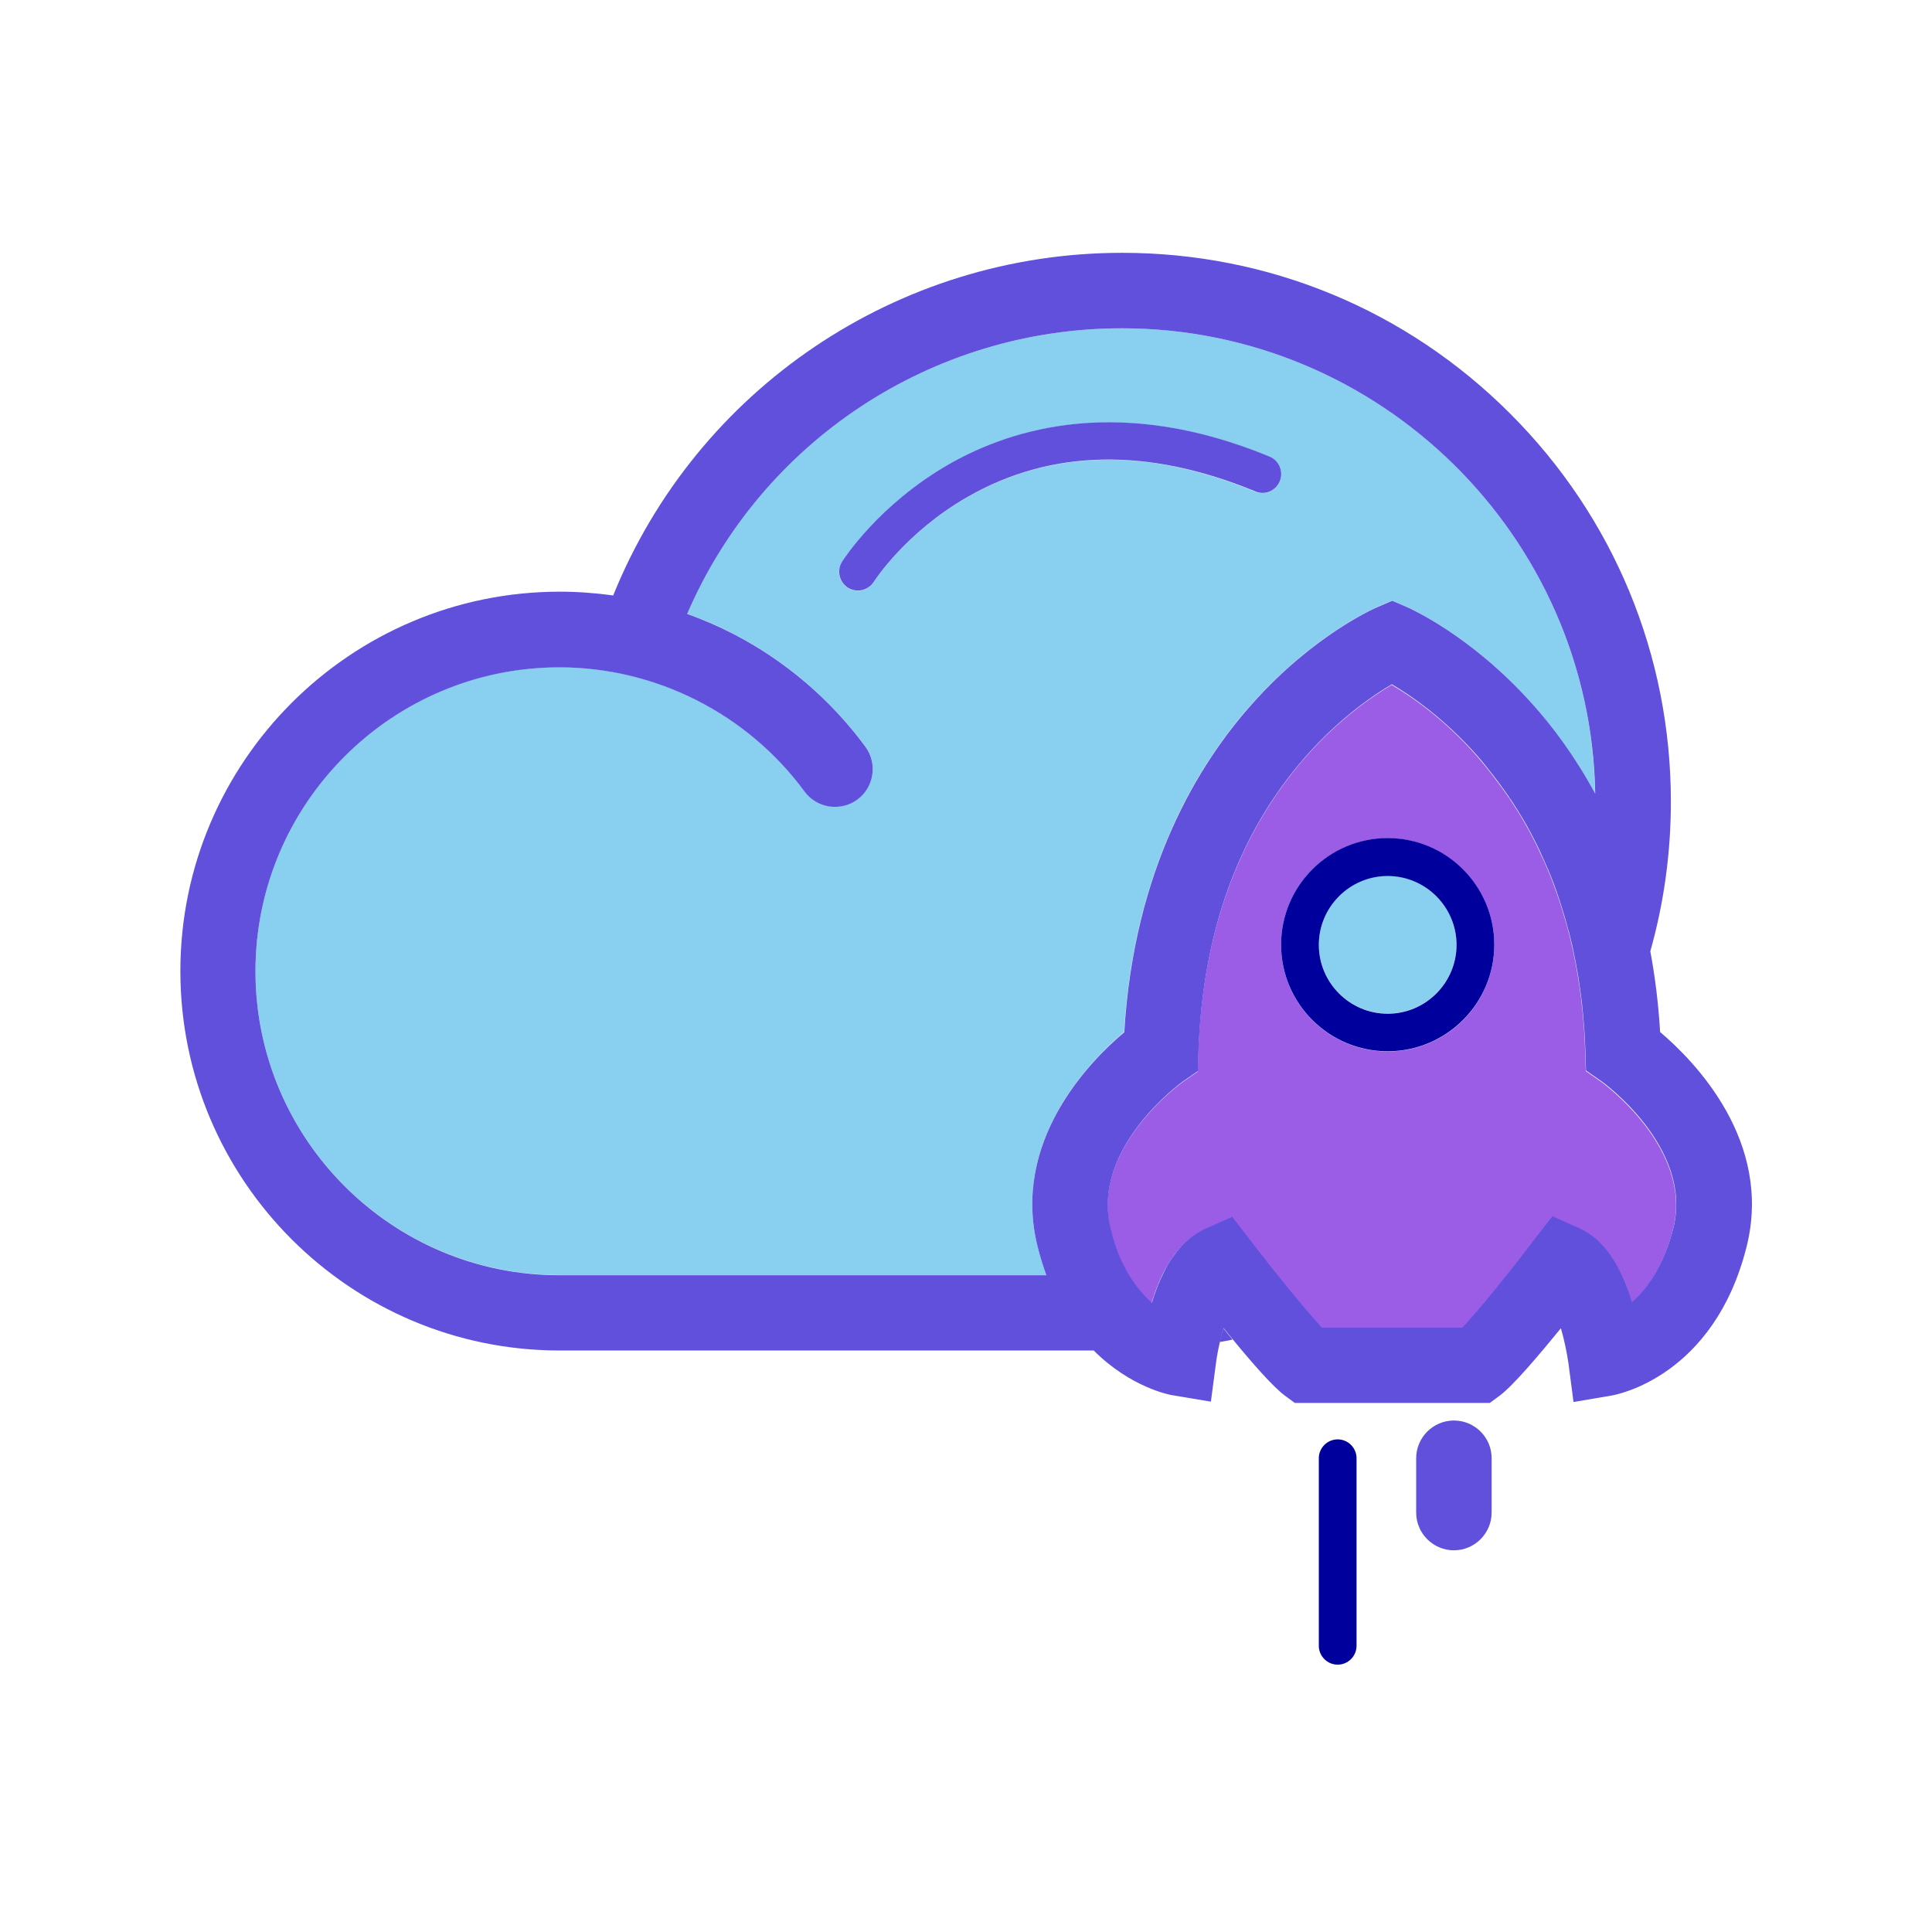
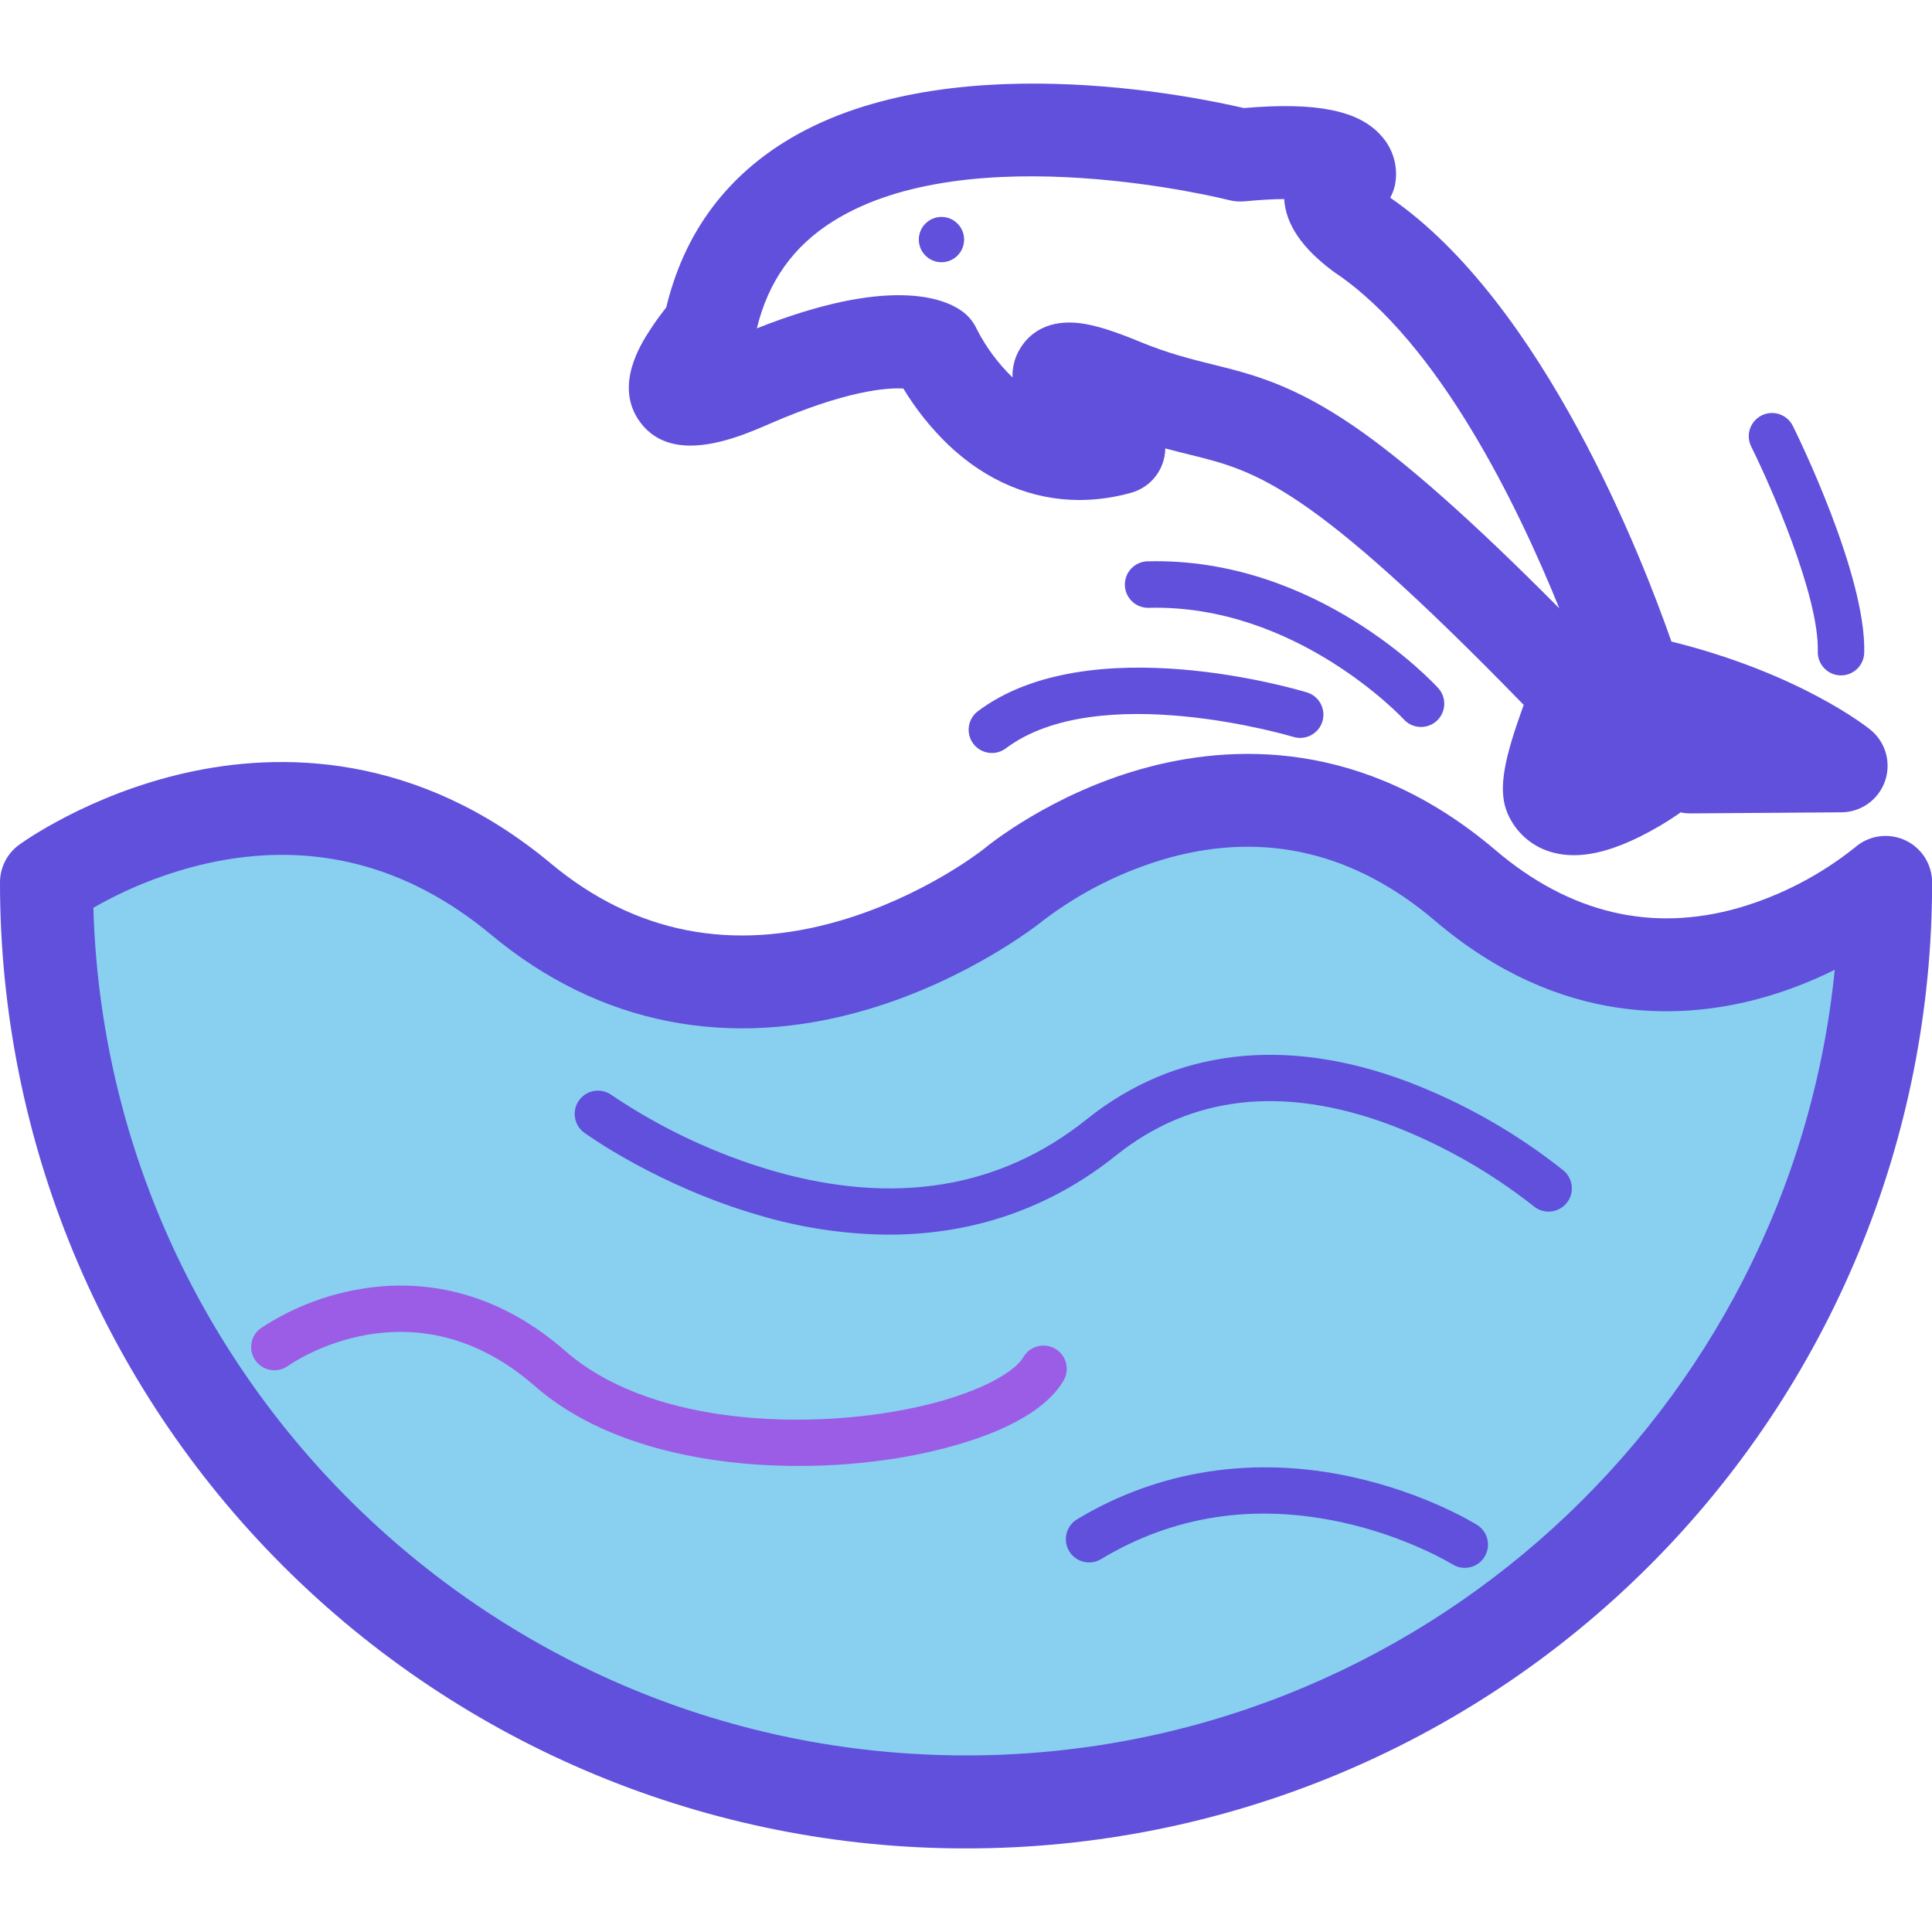
- <svg xmlns="http://www.w3.org/2000/svg" width="800px" height="800px" viewBox="0 0 1024 1024" class="icon" version="1.1">
-   <path d="M822.8 466.5c0.1 0.3 0.2 0.5 0.3 0.8-0.1-0.2-0.2-0.5-0.3-0.8zM593.4 665.2c0-0.1-0.1-0.2-0.1-0.3 0 0.1 0.1 0.2 0.1 0.3zM834.7 508c0.1 0.4 0.2 0.9 0.3 1.3-0.1-0.4-0.2-0.8-0.3-1.3zM820 459.5c0.1 0.3 0.2 0.6 0.4 0.8-0.2-0.2-0.3-0.5-0.4-0.8zM831.5 493.9c0.1 0.3 0.2 0.7 0.3 1-0.1-0.3-0.2-0.6-0.3-1zM817.1 453c0.2 0.4 0.4 0.9 0.6 1.3-0.2-0.4-0.4-0.9-0.6-1.3zM825.2 472.8c0.1 0.4 0.3 0.8 0.4 1.2-0.1-0.3-0.3-0.7-0.4-1.2zM594.7 668c0-0.1-0.1-0.1-0.1-0.2 0 0.1 0 0.2 0.1 0.2zM630.4 656.5c-0.3 0.2-0.5 0.5-0.8 0.7 0.2-0.3 0.5-0.5 0.8-0.7zM829.7 487c0.1 0.4 0.2 0.7 0.3 1.1-0.1-0.3-0.2-0.7-0.3-1.1zM791.6 410.8l0.9 1.2-0.9-1.2zM623.7 663.4c-0.8 1-1.6 2.2-2.4 3.3 0.8-1.2 1.6-2.3 2.4-3.3zM803.8 428.3c0.1 0.2 0.3 0.4 0.4 0.6-0.1-0.1-0.2-0.3-0.4-0.6zM621.3 666.8l-1.2 1.8 1.2-1.8zM799.9 422.2c0.3 0.5 0.6 1 1 1.4-0.4-0.4-0.7-0.9-1-1.4zM626.4 660.2c-0.3 0.4-0.7 0.7-1 1.1 0.3-0.3 0.7-0.7 1-1.1zM592.2 662.2c-0.1-0.2-0.1-0.3-0.2-0.5 0.1 0.2 0.2 0.3 0.2 0.5zM807.5 434.4c0.2 0.4 0.5 0.8 0.7 1.2-0.2-0.4-0.5-0.8-0.7-1.2zM613.5 682.3c-0.2 0.4-0.3 0.8-0.5 1.3 0.2-0.4 0.3-0.8 0.5-1.3zM814.4 447.2zM810.7 440.2c0.2 0.4 0.5 0.9 0.7 1.3-0.2-0.5-0.5-0.9-0.7-1.3zM624.9 662c-0.4 0.4-0.7 0.9-1.1 1.3 0.4-0.5 0.7-0.9 1.1-1.3zM607.9 687.7l-0.2-0.2 0.2 0.2zM699.6 702.5c-0.1-0.1-0.2-0.2-0.2-0.3 0 0.2 0.1 0.2 0.2 0.3zM632.2 655c-0.2 0.2-0.4 0.3-0.6 0.5 0.2-0.1 0.4-0.3 0.6-0.5zM627.2 659.4l1.4-1.4-1.4 1.4zM610.7 690.4c-0.5-0.4-1-0.9-1.5-1.4 0.5 0.5 1 0.9 1.5 1.4zM846 571.5l-5.4-3.8 8.2 5.7zM615.1 678.5c-0.3 0.6-0.5 1.2-0.8 1.8 0.3-0.6 0.5-1.2 0.8-1.8zM698.2 701.1zM590 655.7c-0.1-0.3-0.2-0.5-0.2-0.8 0.1 0.2 0.2 0.5 0.2 0.8zM616.7 674.9c1.1-2.2 2.2-4.2 3.3-6.2-1.7 2.9-3.4 6-4.9 9.5 0.5-1.1 1.1-2.2 1.6-3.3zM787.4 405.7c0.4 0.5 0.7 0.9 1.1 1.4-0.3-0.5-0.7-1-1.1-1.4zM591.1 659c-0.1-0.2-0.2-0.4-0.2-0.7 0.1 0.3 0.1 0.5 0.2 0.7zM838.1 529zM839.9 548.9c0 0.7 0.1 1.3 0.1 2 0-0.6-0.1-1.3-0.1-2zM634.6 653.5c-0.2 0.1-0.4 0.2-0.6 0.4 0.2-0.2 0.4-0.3 0.6-0.4zM835.9 514.4l0.3 1.5-0.3-1.5zM612 686.3c-0.1 0.2-0.2 0.5-0.2 0.7 0.1-0.2 0.2-0.5 0.2-0.7zM837 521.2c0.1 0.4 0.1 0.7 0.2 1.1-0.1-0.3-0.1-0.7-0.2-1.1zM839.4 542c0.1 0.7 0.1 1.5 0.2 2.2-0.1-0.7-0.2-1.4-0.2-2.2zM796.2 417c0.2 0.3 0.4 0.6 0.7 0.9-0.2-0.2-0.4-0.6-0.7-0.9zM595.9 670.7zM636.6 652.3l-0.6 0.3 0.6-0.3zM838.8 535.4c0.1 0.6 0.1 1.2 0.2 1.9-0.1-0.6-0.1-1.3-0.2-1.9z" fill="#89cff0" />
-   <path d="M822.6 644.9l14.4 6.4c12.4 5.5 21.5 18.3 27.9 39.1 8-7.1 16.9-19.1 21.9-39.2 10.7-42.6-37.6-77.4-38.1-77.8l-8.2-5.7-0.3-10c-0.1-2.3-0.2-4.5-0.3-6.7 0-0.7-0.1-1.4-0.1-2-0.1-1.6-0.2-3.1-0.3-4.7-0.1-0.7-0.1-1.5-0.2-2.2-0.1-1.6-0.3-3.2-0.4-4.7-0.1-0.6-0.1-1.2-0.2-1.9-0.2-2.2-0.5-4.3-0.7-6.4l-0.9-6.6c-0.1-0.4-0.1-0.7-0.2-1.1-0.3-1.8-0.5-3.6-0.8-5.3l-0.3-1.5-0.9-5.1c-0.1-0.4-0.2-0.9-0.3-1.3-0.4-2.1-0.8-4.1-1.3-6.2-0.5-2.3-1.1-4.6-1.6-6.9-0.1-0.3-0.2-0.7-0.3-1-0.5-2-1-3.9-1.6-5.8-0.1-0.4-0.2-0.7-0.3-1.1-1.3-4.4-2.6-8.7-4.1-12.9-0.1-0.4-0.3-0.8-0.4-1.2-0.7-1.9-1.3-3.7-2-5.5-0.1-0.3-0.2-0.5-0.3-0.8-0.8-2.1-1.6-4.1-2.5-6.2-0.1-0.3-0.2-0.6-0.4-0.8-0.7-1.7-1.5-3.5-2.3-5.2-0.2-0.4-0.4-0.9-0.6-1.3-0.9-1.9-1.8-3.9-2.7-5.8-1-1.9-2-3.9-3-5.8-0.2-0.4-0.5-0.9-0.7-1.3-0.8-1.5-1.7-3-2.5-4.5-0.2-0.4-0.5-0.8-0.7-1.2-1.1-1.8-2.1-3.6-3.3-5.4-0.1-0.2-0.3-0.4-0.4-0.6-1-1.6-2-3.1-3-4.7-0.3-0.5-0.6-1-1-1.4-1-1.4-2-2.9-3-4.3-0.2-0.3-0.4-0.6-0.7-0.9-1.2-1.7-2.4-3.3-3.7-5l-0.9-1.2c-1-1.3-2-2.6-3-3.8-0.4-0.5-0.7-0.9-1.1-1.4-1.3-1.6-2.7-3.2-4-4.8-17.8-20.3-35.6-32.4-45.6-38.2-9.9 5.8-27.7 17.9-45.6 38.2-35.6 40.6-54.8 93.3-56.9 156.8l-0.3 10-8.2 5.7c-0.4 0.3-48.8 35.1-38 77.7 0.3 1.3 0.7 2.5 1 3.7 0.1 0.3 0.2 0.5 0.2 0.8 0.3 0.9 0.5 1.8 0.8 2.7 0.1 0.2 0.2 0.4 0.2 0.7l0.9 2.7c0.1 0.2 0.1 0.3 0.2 0.5 0.3 0.9 0.7 1.8 1 2.7 0 0.1 0.1 0.2 0.1 0.3l1.2 2.7c0 0.1 0.1 0.1 0.1 0.2 0.4 0.9 0.8 1.8 1.3 2.7 0.9 1.8 1.9 3.5 2.8 5.1 2.9 4.7 5.9 8.5 8.9 11.6l0.2 0.2 1.3 1.3c0.5 0.5 1 0.9 1.5 1.4 0.4-1.1 0.7-2.3 1.1-3.4 0.1-0.2 0.2-0.5 0.2-0.7 0.3-0.9 0.6-1.8 1-2.7 0.2-0.4 0.3-0.9 0.5-1.3 0.3-0.7 0.5-1.4 0.8-2.1 0.2-0.6 0.5-1.2 0.8-1.8 0-0.1 0.1-0.1 0.1-0.2 1.5-3.5 3.2-6.7 4.9-9.5l0.1-0.1 1.2-1.8 0.1-0.1c0.8-1.2 1.6-2.3 2.4-3.3l0.1-0.1c0.3-0.4 0.7-0.9 1.1-1.3 0.2-0.2 0.4-0.4 0.5-0.6 0.3-0.4 0.7-0.8 1-1.1l0.8-0.8c0.5-0.5 0.9-1 1.4-1.4 0.3-0.3 0.6-0.6 1-0.9 0.3-0.2 0.5-0.5 0.8-0.7l1.2-0.9c0.2-0.2 0.4-0.3 0.6-0.5l1.8-1.2c0.2-0.1 0.4-0.2 0.6-0.4l1.5-0.9 0.6-0.3c0.7-0.4 1.3-0.7 2-1l14.4-6.4 9.6 12.5c1.9 2.4 3.8 4.9 5.8 7.4 9.5 12.1 19.7 24.7 27.1 33.2 1 1.1 1.9 2.1 2.7 3.1 0.4 0.4 0.7 0.8 1.1 1.2 0.1 0.1 0.2 0.2 0.2 0.3 0.4 0.4 0.7 0.8 1 1.1H775c8.3-8.8 24.7-29 38-46.3l9.6-12.8z m-87.1-87.6c-31.2 0-56.5-25.4-56.5-56.5 0-31.2 25.4-56.5 56.5-56.5s56.5 25.4 56.5 56.5-25.3 56.5-56.5 56.5z" fill="#9b5de5" />
-   <path d="M663.8 372.7c32.5-36.3 64.8-50.4 66.1-51l7.9-3.4 7.9 3.4c1.4 0.6 33.7 14.7 66.1 51 11 12.3 22.9 28.1 33.6 47.9C843.2 284.3 731.5 174 594.6 174c-100.8 0-191 60-230.4 151.3 8.5 3 16.7 6.6 24.7 10.7 27.4 14.2 51.5 34.8 69.8 59.7 6.5 8.9 4.6 21.4-4.3 28-8.9 6.5-21.4 4.6-28-4.3-30.3-41.2-78.9-65.8-129.9-65.8-88.9 0-161.1 72.3-161.1 161.1 0 88.9 72.3 161.1 161.1 161.1h258.1c-1.7-4.7-3.3-9.6-4.6-15-14.1-55.9 27.5-98.4 45.8-113.9 5.1-86.6 39.5-142.4 68-174.2z m-151-109.2c-33 18.9-49.4 44.6-49.6 44.9-1.9 3-5.2 4.7-8.5 4.7-1.8 0-3.7-0.5-5.3-1.5-4.7-2.9-6.1-9.1-3.1-13.8 0.8-1.2 19.3-30.2 56.6-51.6 34.4-19.7 91.8-36.4 170-4.1 5.1 2.1 7.5 8 5.4 13.1-2.1 5.1-8 7.5-13.1 5.4-56.7-23.5-108-22.5-152.4 2.9z" fill="#89cff0" />
-   <path d="M646.5 711.3c2.3-0.4 4.6-0.8 6.8-1.3-1.7-2-3.3-4-4.9-6-0.7 2.3-1.4 4.8-1.9 7.3z" fill="#6050dc" />
-   <path d="M827.3 704c1.7 5.8 3.1 12.4 4 18.5l2.7 20.6 20.5-3.5c2.2-0.4 53.9-9.9 71.2-78.7 14.1-55.9-27.5-98.4-45.8-113.9-0.9-15.2-2.7-29.4-5.2-42.8 7.2-25.5 10.9-52.1 10.9-79.3 0-77.7-30.3-150.8-85.2-205.7-55-55-128-85.2-205.7-85.2-119.1 0-225.5 72.3-269.7 181.6-9.4-1.3-18.9-2-28.3-2-110.9 0-201.1 90.2-201.1 201.1s90.2 201.1 201.1 201.1h283c19.6 19.6 40.3 23.5 41.7 23.7l20.4 3.4 2.7-20.5c0.5-3.7 1.2-7.5 2.1-11.2 0.6-2.5 1.2-5 1.9-7.3 1.6 2 3.3 4 4.9 6 10.5 12.8 21.4 25.2 27.6 29.8l5.3 3.9h103.3l5.3-3.9c7-5.2 20.5-21.1 32.4-35.7zM550 660.9c1.3 5.3 2.9 10.3 4.6 15H296.5c-88.9 0-161.1-72.3-161.1-161.1 0-88.9 72.3-161.1 161.1-161.1 51.1 0 99.6 24.6 129.9 65.8 6.5 8.9 19.1 10.8 28 4.3 8.9-6.5 10.8-19.1 4.3-28-18.3-24.9-42.4-45.5-69.8-59.7-8-4.1-16.2-7.7-24.7-10.7C403.6 234 493.8 174 594.6 174c136.9 0 248.6 110.3 250.9 246.7-10.7-19.8-22.6-35.7-33.6-47.9-32.5-36.3-64.8-50.4-66.1-51l-7.9-3.4-7.9 3.4c-1.4 0.6-33.7 14.7-66.1 51-28.5 31.8-62.9 87.6-68 174.3-18.4 15.4-60 57.9-45.9 113.8z m225 42.8h-74.4c-0.3-0.4-0.7-0.7-1-1.1-0.1-0.1-0.2-0.2-0.2-0.3-0.4-0.4-0.7-0.8-1.1-1.2-8.8-9.8-23.5-27.9-35.6-43.7l-9.6-12.5-14.4 6.4c-0.7 0.3-1.4 0.6-2 1l-0.6 0.3-1.5 0.9c-0.2 0.1-0.4 0.2-0.6 0.4l-1.8 1.2c-0.2 0.2-0.4 0.3-0.6 0.5l-1.2 0.9c-0.3 0.2-0.5 0.5-0.8 0.7-0.3 0.3-0.6 0.6-1 0.9-0.5 0.5-1 0.9-1.4 1.4l-0.8 0.8c-0.3 0.4-0.7 0.7-1 1.1-0.2 0.2-0.4 0.4-0.5 0.6-0.4 0.4-0.7 0.9-1.1 1.3l-0.1 0.1-2.4 3.3-0.1 0.1-1.2 1.8-0.1 0.1c-1.2 1.9-2.3 4-3.3 6.2-0.5 1.1-1 2.2-1.6 3.4 0 0.1-0.1 0.1-0.1 0.2-0.3 0.6-0.5 1.2-0.8 1.8-0.3 0.7-0.6 1.4-0.8 2.1-0.2 0.4-0.3 0.8-0.5 1.3-0.3 0.9-0.7 1.8-1 2.7-0.1 0.2-0.2 0.5-0.2 0.7-0.4 1.1-0.7 2.2-1.1 3.4-0.5-0.4-1-0.9-1.5-1.4l-1.3-1.3-0.2-0.2c-4-4.1-8.2-9.6-11.8-16.8-0.4-0.9-0.9-1.8-1.3-2.7 0-0.1-0.1-0.1-0.1-0.2l-1.2-2.7c0-0.1-0.1-0.2-0.1-0.3-0.4-0.9-0.7-1.8-1-2.7-0.1-0.2-0.1-0.3-0.2-0.5l-0.9-2.7c-0.1-0.2-0.2-0.4-0.2-0.7-0.3-0.9-0.6-1.8-0.8-2.7-0.1-0.3-0.2-0.5-0.2-0.8-0.3-1.2-0.7-2.4-1-3.7-10.7-42.6 37.6-77.4 38-77.7l8.2-5.7 0.3-10c2.1-63.5 21.2-116.2 56.9-156.8 17.9-20.3 35.7-32.4 45.6-38.2 9.9 5.8 27.7 17.9 45.6 38.2 1.4 1.6 2.7 3.2 4 4.8 0.4 0.5 0.7 0.9 1.1 1.4 1 1.3 2 2.5 3 3.8l0.9 1.2c1.3 1.6 2.5 3.3 3.7 5 0.2 0.3 0.4 0.6 0.7 0.9 1 1.4 2 2.8 3 4.3 0.3 0.5 0.6 1 1 1.4 1 1.5 2 3.1 3 4.7 0.1 0.2 0.3 0.4 0.4 0.6l3.3 5.4c0.2 0.4 0.5 0.8 0.7 1.2 0.9 1.5 1.7 3 2.5 4.5 0.2 0.4 0.5 0.9 0.7 1.3 1 1.9 2 3.8 3 5.8 0.9 1.9 1.9 3.8 2.7 5.8 0.2 0.4 0.4 0.9 0.6 1.3 0.8 1.7 1.5 3.4 2.3 5.2 0.1 0.3 0.2 0.6 0.4 0.8 0.9 2 1.7 4.1 2.5 6.2 0.1 0.3 0.2 0.5 0.3 0.8 0.7 1.8 1.4 3.7 2 5.5 0.1 0.4 0.3 0.8 0.4 1.2 1.5 4.2 2.8 8.6 4.1 12.9 0.1 0.4 0.2 0.7 0.3 1.1 0.5 1.9 1.1 3.9 1.6 5.8 0.1 0.3 0.2 0.7 0.3 1 1.1 4.3 2.1 8.7 2.9 13.1 0.1 0.4 0.2 0.9 0.3 1.3l0.9 5.1 0.3 1.5c0.3 1.8 0.6 3.5 0.8 5.3 0.1 0.4 0.1 0.7 0.2 1.1l0.9 6.6c0.3 2.1 0.5 4.3 0.7 6.4 0.1 0.6 0.1 1.2 0.2 1.9 0.1 1.6 0.3 3.1 0.4 4.7 0.1 0.7 0.1 1.5 0.2 2.2 0.1 1.6 0.2 3.1 0.3 4.7 0 0.7 0.1 1.3 0.1 2 0.1 2.2 0.2 4.5 0.3 6.7l0.3 10 5.5 3.8 2.7 1.9c0.5 0.3 48.8 35.1 38.1 77.8C881.8 671 873 683 865 690.1c-6.4-20.8-15.6-33.6-27.9-39.1l-14.4-6.4-9.6 12.5c-13.3 17.6-29.8 37.8-38.1 46.6z" fill="#6050dc" />
-   <path d="M613 683.6c-0.3 0.9-0.7 1.8-1 2.7 0.4-0.9 0.7-1.8 1-2.7zM614.3 680.3c-0.3 0.7-0.6 1.4-0.8 2.1 0.3-0.8 0.5-1.5 0.8-2.1zM611.8 687c-0.4 1.1-0.7 2.2-1.1 3.4 0.4-1.2 0.7-2.3 1.1-3.4zM699.3 702.3c-0.4-0.4-0.7-0.8-1.1-1.2 0.4 0.4 0.8 0.8 1.1 1.2zM634 653.8l-1.8 1.2 1.8-1.2zM631.5 655.5l-1.2 0.9c0.5-0.3 0.9-0.6 1.2-0.9zM629.6 657.1c-0.3 0.3-0.6 0.6-1 0.9 0.3-0.3 0.7-0.6 1-0.9zM636 652.6l-1.5 0.9 1.5-0.9zM638.6 651.3c-0.7 0.3-1.4 0.6-2 1 0.7-0.4 1.4-0.7 2-1zM700.6 703.7c-0.3-0.4-0.7-0.7-1-1.1 0.3 0.3 0.7 0.7 1 1.1zM615.1 678.3c0 0.1-0.1 0.1-0.1 0.2 0.1-0.1 0.1-0.1 0.1-0.2zM627.2 659.4l-0.8 0.8 0.8-0.8zM621.4 666.7l-0.1 0.1s0-0.1 0.1-0.1zM620.1 668.6l-0.1 0.1c0.1 0 0.1 0 0.1-0.1zM623.8 663.3l-0.1 0.1 0.1-0.1zM625.4 661.3c-0.2 0.2-0.4 0.4-0.5 0.6 0.2-0.1 0.3-0.4 0.5-0.6zM817.7 454.3c0.8 1.7 1.5 3.4 2.3 5.2-0.7-1.7-1.5-3.5-2.3-5.2zM814.4 447.2c0.9 1.9 1.9 3.8 2.7 5.8-0.9-1.9-1.8-3.9-2.7-5.8zM830 488.1c0.5 1.9 1.1 3.9 1.6 5.8-0.6-1.9-1.1-3.8-1.6-5.8zM836.2 515.9c0.3 1.8 0.6 3.5 0.8 5.3-0.2-1.7-0.5-3.5-0.8-5.3zM823.1 467.3zM825.6 474.1c1.5 4.2 2.8 8.6 4.1 12.9-1.3-4.4-2.6-8.7-4.1-12.9zM820.4 460.3c0.9 2 1.7 4.1 2.5 6.2-0.9-2-1.7-4.1-2.5-6.2zM837.2 522.4l0.9 6.6-0.9-6.6zM835 509.3l0.9 5.1-0.9-5.1zM595.9 670.7c3.6 7.1 7.7 12.6 11.8 16.8-3-3.1-6.1-6.9-8.9-11.6-1-1.6-1.9-3.3-2.9-5.2z" fill="#6050dc" />
-   <path d="M668.4 664.8c-2-2.5-3.9-5-5.8-7.4 12.1 15.7 26.8 33.9 35.6 43.7-0.9-0.9-1.8-2-2.7-3.1-7.4-8.5-17.6-21-27.1-33.2zM834.7 508c-0.9-4.4-1.9-8.8-2.9-13.1 0.6 2.3 1.1 4.6 1.6 6.9 0.5 2.1 0.9 4.2 1.3 6.2zM839 537.3c0.1 1.6 0.3 3.1 0.4 4.7-0.1-1.6-0.3-3.1-0.4-4.7zM838.1 529c0.3 2.1 0.5 4.3 0.7 6.4-0.2-2.1-0.5-4.3-0.7-6.4zM839.6 544.2c0.1 1.6 0.2 3.1 0.3 4.7-0.1-1.5-0.2-3.1-0.3-4.7zM840 551c0.1 2.2 0.2 4.5 0.3 6.7-0.1-2.3-0.2-4.5-0.3-6.7zM590.9 658.4c-0.3-0.9-0.6-1.8-0.8-2.7 0.2 0.9 0.5 1.8 0.8 2.7zM592 661.7l-0.9-2.7c0.3 1 0.6 1.9 0.9 2.7zM609.2 689l-1.3-1.3 1.3 1.3zM589.8 654.9c-0.3-1.2-0.7-2.4-1-3.7 0.3 1.2 0.6 2.5 1 3.7zM595.9 670.7c-0.4-0.9-0.9-1.8-1.3-2.7 0.5 1 0.9 1.8 1.3 2.7zM783.4 400.9c1.4 1.6 2.7 3.2 4 4.8-1.3-1.6-2.6-3.2-4-4.8zM593.3 664.9c-0.4-0.9-0.7-1.8-1-2.7 0.3 0.9 0.6 1.8 1 2.7zM594.6 667.9l-1.2-2.7 1.2 2.7zM788.6 407c1 1.3 2 2.5 3 3.8-1-1.2-2-2.5-3-3.8zM804.2 429l3.3 5.4-3.3-5.4zM800.8 423.7c1 1.5 2 3.1 3 4.7-1-1.6-2-3.2-3-4.7zM808.2 435.7c0.9 1.5 1.7 3 2.5 4.5-0.8-1.6-1.6-3.1-2.5-4.5zM811.4 441.5zM792.5 412c1.3 1.6 2.5 3.3 3.7 5-1.2-1.6-2.4-3.3-3.7-5zM796.9 418c1 1.4 2 2.8 3 4.3-1-1.5-2-2.9-3-4.3z" fill="#6050dc" />
-   <path d="M735.5 464.2c-20.1 0-36.5 16.4-36.5 36.5s16.4 36.5 36.5 36.5 36.5-16.4 36.5-36.5-16.4-36.5-36.5-36.5z" fill="#89cff0" />
-   <path d="M735.5 444.2c-31.2 0-56.5 25.4-56.5 56.5 0 31.2 25.4 56.5 56.5 56.5s56.5-25.4 56.5-56.5-25.3-56.5-56.5-56.5z m0 93.1c-20.1 0-36.5-16.4-36.5-36.5s16.4-36.5 36.5-36.5 36.5 16.4 36.5 36.5-16.4 36.5-36.5 36.5zM709 762.9c-5.5 0-10 4.5-10 10v99.4c0 5.5 4.5 10 10 10s10-4.5 10-10v-99.4c0-5.5-4.5-10-10-10z" fill="#00009c" />
-   <path d="M770.6 752.9c-11 0-20 9-20 20v28.8c0 11 9 20 20 20s20-9 20-20v-28.8c0-11.1-9-20-20-20zM678.3 255.1c2.1-5.1-0.3-11-5.4-13.1-78.2-32.3-135.6-15.6-170 4.1-37.3 21.4-55.8 50.4-56.6 51.6-2.9 4.7-1.5 10.8 3.1 13.8 1.7 1 3.5 1.5 5.3 1.5 3.3 0 6.6-1.7 8.5-4.7 0.2-0.3 16.6-26 49.6-44.9 44.3-25.4 95.6-26.4 152.4-3 5.1 2.3 11-0.2 13.1-5.3z" fill="#6050dc" />
+ <svg xmlns="http://www.w3.org/2000/svg" width="800px" height="800px" viewBox="0 -48.5 1121 1121" class="icon" version="1.1">
+   <path d="M1079.821 473.96c0 294.669-238.875 533.545-533.545 533.545S12.719 768.629 12.719 473.96c0 0 140.417-102.711 275.386 9.751s285.201-7.965 285.201-7.965 132.002-111.177 262.655 0c122.945 104.651 243.86-1.786 243.86-1.786z" fill="#89cff0" />
+   <path d="M560.523 1024A560.125 560.125 0 0 1 0 463.477a26.979 26.979 0 0 1 11.048-21.776c1.619-1.182 40.301-29.15 97.123-41.855 53.328-11.922 133.312-12.474 211.46 52.672 48.626 40.519 105.242 51.632 168.294 33.042 47.328-13.952 80.396-39.491 82.606-41.239 4.304-3.546 40.018-32.117 92.01-46.699 51.388-14.466 128.572-17.986 205.127 47.11 43.114 36.691 90.622 47.97 141.2 33.543a196.185 196.185 0 0 0 67.459-35.085 26.979 26.979 0 0 1 44.733 20.311 560.125 560.125 0 0 1-560.536 560.498zM54.163 478.212c7.824 272.534 231.964 491.831 506.361 491.831 262.205 0 478.522-200.245 504.048-455.847a242.807 242.807 0 0 1-38.656 15.275c-47.996 14.234-120.491 18.217-193.23-43.679-46.416-39.504-98.163-51.863-153.79-36.755a217.588 217.588 0 0 0-74.062 36.896l-0.437 0.36c-1.709 1.362-42.395 33.633-101.221 50.977-80.255 23.664-155.666 8.672-218.102-43.333-49.204-40.994-104.767-54.946-165.147-41.444a240.327 240.327 0 0 0-65.763 25.72z" fill="#6050dc" />
+   <path d="M913.184 447.713a46.647 46.647 0 0 1-11.562-1.4 39.466 39.466 0 0 1-25.861-20.645c-6.089-11.858-4.869-26.593 4.484-54.163 1.285-3.854 2.646-7.567 3.854-10.997-124.615-128.096-155.216-135.689-193.654-145.17-4.548-1.131-9.288-2.3-14.324-3.661a26.979 26.979 0 0 1-19.681 25.694 111.1 111.1 0 0 1-30.087 4.252c-27.569 0-53.816-10.881-76.002-31.912A160.419 160.419 0 0 1 524.154 176.926c-9.905-0.552-33.402 1.285-77.454 20.414-11.023 4.792-29.201 12.706-46.043 12.706-11.203 0-21.84-3.494-29.329-13.746-15.262-20.799 0.578-45.26 5.794-53.302 3.302-5.139 6.783-9.751 9.468-13.155 9.918-41.367 32.85-73.561 68.268-95.748C546.225-23.113 692.949 7.437 721.701 14.207c42.074-3.649 66.804 1.362 79.741 16.071A32.952 32.952 0 0 1 809.355 59.107a26.979 26.979 0 0 1-2.711 7.091c89.145 61.46 146.455 209.7 163.156 257.542 74.705 18.564 113.734 49.769 115.468 51.169a26.979 26.979 0 0 1-16.817 47.919l-87.552 0.629a26.863 26.863 0 0 1-5.794-0.591q-0.719 0.578-1.477 1.105a187.012 187.012 0 0 1-21.84 12.847c-14.645 7.297-27.39 10.894-38.605 10.894z m138.168-30.833zM620.39 138.63a53.225 53.225 0 0 1 9.134 0.835c8.119 1.413 18.063 4.625 31.295 10.098 16.701 6.937 29.959 10.213 42.703 13.374 22.906 5.678 46.596 11.562 82.22 35.971 30.319 20.876 68.577 54.792 119.014 105.576C880.835 245.387 834.972 150.32 774.669 109.737l-0.951-0.668c-18.166-13.399-27.749-27.505-28.597-42.061-5.871 0-13.361 0.398-22.816 1.285a26.979 26.979 0 0 1-9.417-0.732c-1.465-0.373-149.782-37.719-229.471 12.294-23.124 14.504-37.629 34.867-44.27 62.166C515.418 111.78 547.278 124.447 557.646 131.667a26.002 26.002 0 0 1 9.134 10.868 106.822 106.822 0 0 0 20.722 27.981 29.676 29.676 0 0 1 4.741-17.33c3.636-5.807 11.832-14.556 28.148-14.556z m177.21-80.28z" fill="#6050dc" />
+   <path d="M546.263 90.505m-13.142 0a13.142 13.142 0 1 0 26.285 0 13.142 13.142 0 1 0-26.285 0Z" fill="#6050dc" />
+   <path d="M824.515 373.317a13.451 13.451 0 0 1-9.956-4.381c-0.694-0.758-62.552-66.997-148.035-64.761a13.489 13.489 0 1 1-0.707-26.979c98.112-2.569 165.828 70.427 168.667 73.536a13.489 13.489 0 0 1-9.969 22.572zM575.542 388.412a13.489 13.489 0 0 1-8.106-24.281c64.774-48.574 185.779-12.423 190.892-10.868a13.489 13.489 0 0 1-7.875 25.809c-1.118-0.347-113.053-33.71-166.843 6.642a13.425 13.425 0 0 1-8.068 2.698zM1068.259 343.384h-0.373A13.489 13.489 0 0 1 1054.731 329.522c0.874-32.117-27.505-96.583-38.541-118.705a13.489 13.489 0 1 1 24.152-12.012c1.734 3.494 42.562 86.074 41.328 131.45a13.489 13.489 0 0 1-13.412 13.13zM515.675 667.884a270.492 270.492 0 0 1-75.167-11.228c-58.363-16.881-99.743-46.66-101.491-47.919a13.489 13.489 0 0 1 15.853-21.84 336.396 336.396 0 0 0 93.859 44.039c70.568 20.221 131.758 10.111 181.861-30.036 50.912-40.789 115.224-48.356 186.01-21.84a338.644 338.644 0 0 1 90.609 51.619A13.489 13.489 0 1 1 889.854 651.35a316.766 316.766 0 0 0-83.351-47.238c-61.986-23.06-115.494-16.996-159.019 17.857-38.04 30.473-82.747 45.915-131.809 45.915z" fill="#6050dc" />
+   <path d="M463.401 802.082c-54.047 0-113.746-11.935-153.084-46.352-70.735-61.884-140.468-13.656-143.41-11.562a13.489 13.489 0 0 1-15.725-21.917 150.103 150.103 0 0 1 55.422-22.379c30.332-5.717 76.028-4.188 121.467 35.56 47.328 41.406 131.45 44.964 189.106 35.368 44.258-7.336 70.774-21.711 76.683-31.95a13.489 13.489 0 0 1 23.369 13.476c-16.829 29.162-72.482 41.239-95.632 45.08a359.932 359.932 0 0 1-58.196 4.676z" fill="#9b5de5" />
+   <path d="M849.874 861.217a13.425 13.425 0 0 1-7.13-2.056c-0.565-0.347-26.709-16.316-64.813-24.525-50.411-10.843-97.097-3.674-138.747 21.313a13.489 13.489 0 1 1-13.875-23.124c47.328-28.392 102.416-36.806 159.302-24.332 42.652 9.353 71.236 27.056 72.431 27.801a13.489 13.489 0 0 1-7.169 24.923z" fill="#6050dc" />
</svg>
